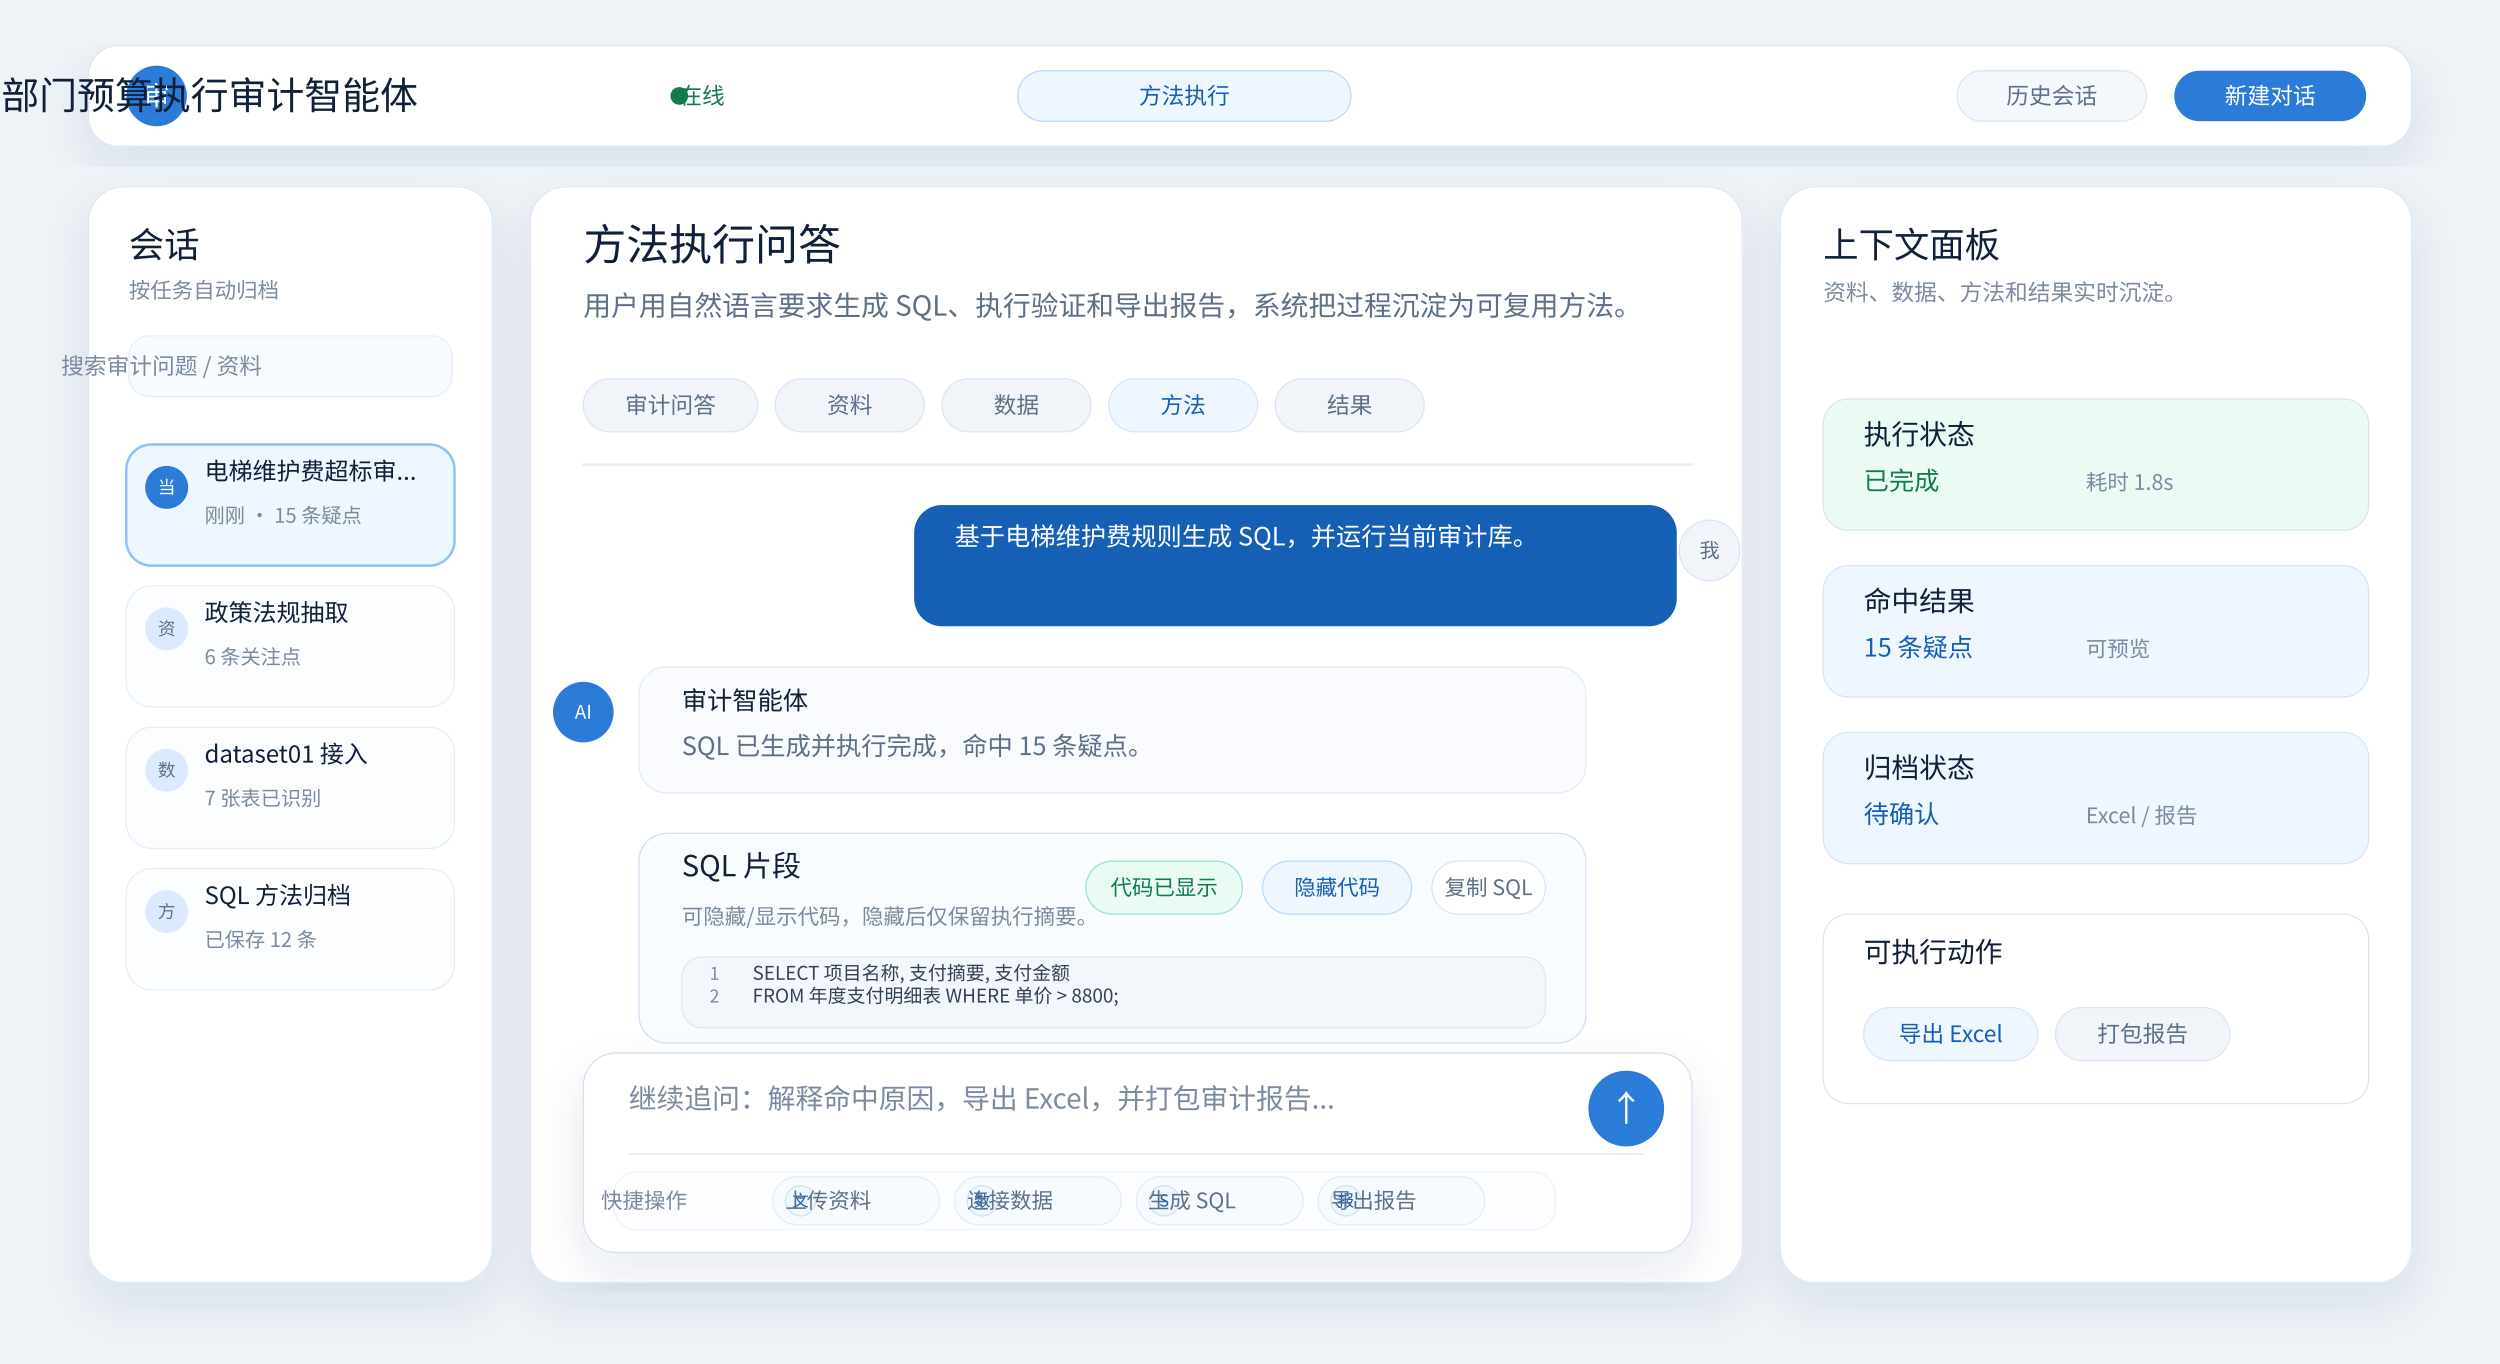
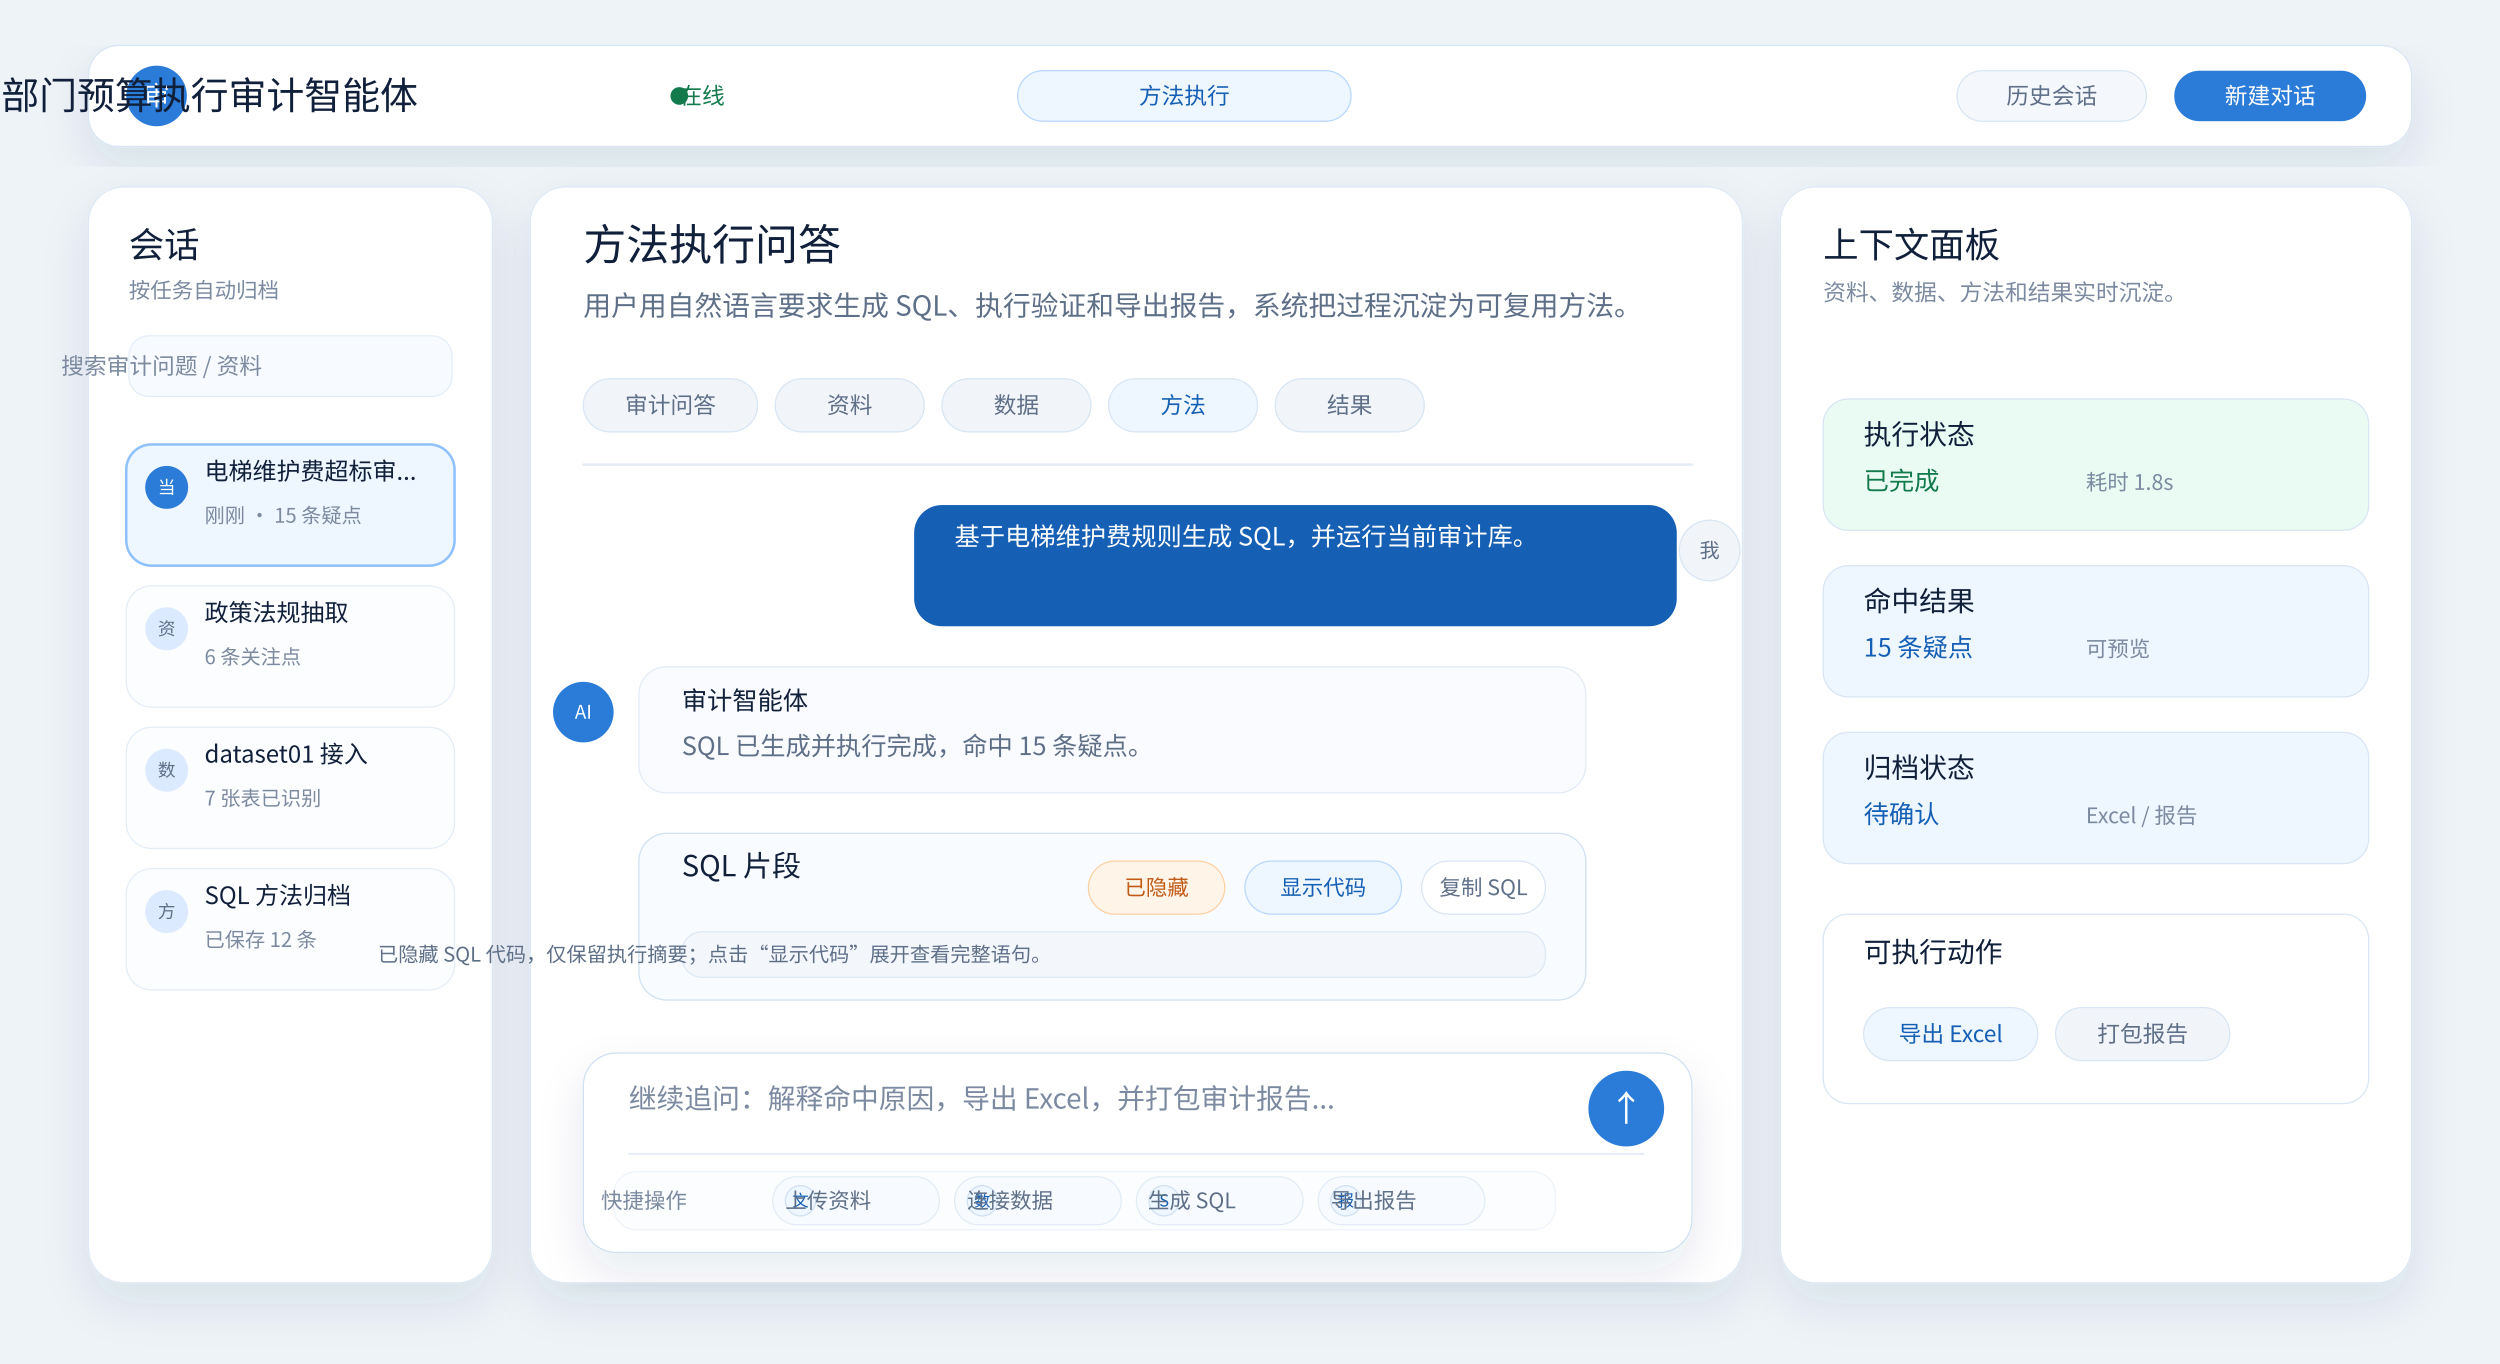
<svg xmlns="http://www.w3.org/2000/svg" width="1980" height="1080" viewBox="0 0 1980 1080" fill="none">
  <defs>
    <filter id="shadow" x="-20%" y="-20%" width="140%" height="140%">
      <feDropShadow dx="0" dy="16" stdDeviation="18" flood-color="#15345b" flood-opacity="0.10" />
    </filter>
  </defs>
  <rect width="1980" height="1080" fill="#eef3f8" />
  <rect x="70" y="36" width="1840" height="80" rx="24" fill="#ffffff" stroke="#d8e5f4" stroke-width="1" filter="url(#shadow)" />
  <circle cx="124" cy="76" r="24" fill="#2b7bd8" />
  <text x="124" y="76" fill="#ffffff" font-size="21" font-family="WenQuanYi Micro Hei, Noto Sans CJK SC, Microsoft YaHei, Arial, sans-serif" text-anchor="middle" dominant-baseline="middle">审</text>
  <text x="166" y="76" fill="#10203b" font-size="30" font-family="WenQuanYi Micro Hei, Noto Sans CJK SC, Microsoft YaHei, Arial, sans-serif" text-anchor="middle" dominant-baseline="middle">部门预算执行审计智能体</text>
  <circle cx="538" cy="76" r="7" fill="#137a4c" />
  <text x="556" y="76" fill="#137a4c" font-size="18" font-family="WenQuanYi Micro Hei, Noto Sans CJK SC, Microsoft YaHei, Arial, sans-serif" text-anchor="middle" dominant-baseline="middle">在线</text>
  <rect x="806" y="56" width="264" height="40" rx="20" fill="#eef6ff" stroke="#b9d8ff" stroke-width="1" />
  <text x="938" y="76" fill="#155fb4" font-size="18" font-family="WenQuanYi Micro Hei, Noto Sans CJK SC, Microsoft YaHei, Arial, sans-serif" text-anchor="middle" dominant-baseline="middle">方法执行</text>
  <rect x="1550" y="56" width="150" height="40" rx="20" fill="#f4f7fb" stroke="#d8e5f4" stroke-width="1" />
  <text x="1625" y="76" fill="#5e6f88" font-size="18" font-family="WenQuanYi Micro Hei, Noto Sans CJK SC, Microsoft YaHei, Arial, sans-serif" text-anchor="middle" dominant-baseline="middle">历史会话</text>
  <rect x="1722" y="56" width="152" height="40" rx="20" fill="#2b7bd8" />
  <text x="1798" y="76" fill="#ffffff" font-size="18" font-family="WenQuanYi Micro Hei, Noto Sans CJK SC, Microsoft YaHei, Arial, sans-serif" text-anchor="middle" dominant-baseline="middle">新建对话</text>
  <rect x="70" y="148" width="320" height="868" rx="28" fill="#ffffff" stroke="#dce8f5" stroke-width="1" filter="url(#shadow)" />
  <rect x="420" y="148" width="960" height="868" rx="28" fill="#ffffff" stroke="#dce8f5" stroke-width="1" filter="url(#shadow)" />
  <rect x="1410" y="148" width="500" height="868" rx="28" fill="#ffffff" stroke="#dce8f5" stroke-width="1" filter="url(#shadow)" />
  <text x="102" y="204" fill="#10203b" font-size="28" font-family="WenQuanYi Micro Hei, Noto Sans CJK SC, Microsoft YaHei, Arial, sans-serif" text-anchor="start" dominant-baseline="auto">会话</text>
  <text x="102" y="236" fill="#7b8aa0" font-size="17" font-family="WenQuanYi Micro Hei, Noto Sans CJK SC, Microsoft YaHei, Arial, sans-serif" text-anchor="start" dominant-baseline="auto">按任务自动归档</text>
  <rect x="102" y="266" width="256" height="48" rx="16" fill="#f7fbff" stroke="#e4edf7" stroke-width="1" />
  <text x="128" y="290" fill="#7b8aa0" font-size="18" font-family="WenQuanYi Micro Hei, Noto Sans CJK SC, Microsoft YaHei, Arial, sans-serif" text-anchor="middle" dominant-baseline="middle">搜索审计问题 / 资料</text>
  <rect x="100" y="352" width="260" height="96" rx="20" fill="#eef6ff" stroke="#8fc1ff" stroke-width="2" />
  <circle cx="132" cy="386" r="17" fill="#2b7bd8" />
  <text x="132" y="386" fill="#ffffff" font-size="14" font-family="WenQuanYi Micro Hei, Noto Sans CJK SC, Microsoft YaHei, Arial, sans-serif" text-anchor="middle" dominant-baseline="middle">当</text>
  <text x="162" y="380" fill="#10203b" font-size="19" font-family="WenQuanYi Micro Hei, Noto Sans CJK SC, Microsoft YaHei, Arial, sans-serif" text-anchor="start" dominant-baseline="auto">电梯维护费超标审...</text>
  <text x="162" y="414" fill="#7b8aa0" font-size="16" font-family="WenQuanYi Micro Hei, Noto Sans CJK SC, Microsoft YaHei, Arial, sans-serif" text-anchor="start" dominant-baseline="auto">刚刚 · 15 条疑点</text>
  <rect x="100" y="464" width="260" height="96" rx="20" fill="#fbfdff" stroke="#e4edf7" stroke-width="1" />
  <circle cx="132" cy="498" r="17" fill="#dbeafe" />
  <text x="132" y="498" fill="#5e6f88" font-size="14" font-family="WenQuanYi Micro Hei, Noto Sans CJK SC, Microsoft YaHei, Arial, sans-serif" text-anchor="middle" dominant-baseline="middle">资</text>
  <text x="162" y="492" fill="#10203b" font-size="19" font-family="WenQuanYi Micro Hei, Noto Sans CJK SC, Microsoft YaHei, Arial, sans-serif" text-anchor="start" dominant-baseline="auto">政策法规抽取</text>
  <text x="162" y="526" fill="#7b8aa0" font-size="16" font-family="WenQuanYi Micro Hei, Noto Sans CJK SC, Microsoft YaHei, Arial, sans-serif" text-anchor="start" dominant-baseline="auto">6 条关注点</text>
  <rect x="100" y="576" width="260" height="96" rx="20" fill="#fbfdff" stroke="#e4edf7" stroke-width="1" />
  <circle cx="132" cy="610" r="17" fill="#dbeafe" />
  <text x="132" y="610" fill="#5e6f88" font-size="14" font-family="WenQuanYi Micro Hei, Noto Sans CJK SC, Microsoft YaHei, Arial, sans-serif" text-anchor="middle" dominant-baseline="middle">数</text>
  <text x="162" y="604" fill="#10203b" font-size="19" font-family="WenQuanYi Micro Hei, Noto Sans CJK SC, Microsoft YaHei, Arial, sans-serif" text-anchor="start" dominant-baseline="auto">dataset01 接入</text>
  <text x="162" y="638" fill="#7b8aa0" font-size="16" font-family="WenQuanYi Micro Hei, Noto Sans CJK SC, Microsoft YaHei, Arial, sans-serif" text-anchor="start" dominant-baseline="auto">7 张表已识别</text>
  <rect x="100" y="688" width="260" height="96" rx="20" fill="#fbfdff" stroke="#e4edf7" stroke-width="1" />
  <circle cx="132" cy="722" r="17" fill="#dbeafe" />
  <text x="132" y="722" fill="#5e6f88" font-size="14" font-family="WenQuanYi Micro Hei, Noto Sans CJK SC, Microsoft YaHei, Arial, sans-serif" text-anchor="middle" dominant-baseline="middle">方</text>
  <text x="162" y="716" fill="#10203b" font-size="19" font-family="WenQuanYi Micro Hei, Noto Sans CJK SC, Microsoft YaHei, Arial, sans-serif" text-anchor="start" dominant-baseline="auto">SQL 方法归档</text>
  <text x="162" y="750" fill="#7b8aa0" font-size="16" font-family="WenQuanYi Micro Hei, Noto Sans CJK SC, Microsoft YaHei, Arial, sans-serif" text-anchor="start" dominant-baseline="auto">已保存 12 条</text>
  <text x="462" y="206" fill="#10203b" font-size="34" font-family="WenQuanYi Micro Hei, Noto Sans CJK SC, Microsoft YaHei, Arial, sans-serif" text-anchor="start" dominant-baseline="auto">方法执行问答</text>
  <text x="462" y="250" fill="#5e6f88" font-size="22" font-family="WenQuanYi Micro Hei, Noto Sans CJK SC, Microsoft YaHei, Arial, sans-serif" text-anchor="start" dominant-baseline="auto">用户用自然语言要求生成 SQL、执行验证和导出报告，系统把过程沉淀为可复用方法。</text>
  <rect x="462" y="300" width="138" height="42" rx="21" fill="#f1f5f9" stroke="#d8e5f4" stroke-width="1" />
  <text x="531" y="321" fill="#5e6f88" font-size="18" font-family="WenQuanYi Micro Hei, Noto Sans CJK SC, Microsoft YaHei, Arial, sans-serif" text-anchor="middle" dominant-baseline="middle">审计问答</text>
  <rect x="614" y="300" width="118" height="42" rx="21" fill="#f1f5f9" stroke="#d8e5f4" stroke-width="1" />
  <text x="673" y="321" fill="#5e6f88" font-size="18" font-family="WenQuanYi Micro Hei, Noto Sans CJK SC, Microsoft YaHei, Arial, sans-serif" text-anchor="middle" dominant-baseline="middle">资料</text>
  <rect x="746" y="300" width="118" height="42" rx="21" fill="#f1f5f9" stroke="#d8e5f4" stroke-width="1" />
  <text x="805" y="321" fill="#5e6f88" font-size="18" font-family="WenQuanYi Micro Hei, Noto Sans CJK SC, Microsoft YaHei, Arial, sans-serif" text-anchor="middle" dominant-baseline="middle">数据</text>
  <rect x="878" y="300" width="118" height="42" rx="21" fill="#eef6ff" stroke="#d8e5f4" stroke-width="1" />
  <text x="937" y="321" fill="#155fb4" font-size="18" font-family="WenQuanYi Micro Hei, Noto Sans CJK SC, Microsoft YaHei, Arial, sans-serif" text-anchor="middle" dominant-baseline="middle">方法</text>
  <rect x="1010" y="300" width="118" height="42" rx="21" fill="#f1f5f9" stroke="#d8e5f4" stroke-width="1" />
  <text x="1069" y="321" fill="#5e6f88" font-size="18" font-family="WenQuanYi Micro Hei, Noto Sans CJK SC, Microsoft YaHei, Arial, sans-serif" text-anchor="middle" dominant-baseline="middle">结果</text>
  <line x1="462" y1="368" x2="1340" y2="368" stroke="#e5edf7" stroke-width="2" stroke-linecap="round" />
  <text x="1444" y="204" fill="#10203b" font-size="28" font-family="WenQuanYi Micro Hei, Noto Sans CJK SC, Microsoft YaHei, Arial, sans-serif" text-anchor="start" dominant-baseline="auto">上下文面板</text>
  <text x="1444" y="238" fill="#7b8aa0" font-size="18" font-family="WenQuanYi Micro Hei, Noto Sans CJK SC, Microsoft YaHei, Arial, sans-serif" text-anchor="start" dominant-baseline="auto">资料、数据、方法和结果实时沉淀。</text>
  <rect x="724" y="400" width="604" height="96" rx="22" fill="#155fb4" />
  <text x="756" y="432" fill="#ffffff" font-size="20" font-family="WenQuanYi Micro Hei, Noto Sans CJK SC, Microsoft YaHei, Arial, sans-serif" text-anchor="start" dominant-baseline="auto">基于电梯维护费规则生成 SQL，并运行当前审计库。</text>
  <circle cx="1354" cy="436" r="24" fill="#f1f5f9" stroke="#d8e5f4" stroke-width="1" />
  <text x="1354" y="436" fill="#5e6f88" font-size="16" font-family="WenQuanYi Micro Hei, Noto Sans CJK SC, Microsoft YaHei, Arial, sans-serif" text-anchor="middle" dominant-baseline="middle">我</text>
  <circle cx="462" cy="564" r="24" fill="#2b7bd8" />
  <text x="462" y="564" fill="#ffffff" font-size="15" font-family="WenQuanYi Micro Hei, Noto Sans CJK SC, Microsoft YaHei, Arial, sans-serif" text-anchor="middle" dominant-baseline="middle">AI</text>
  <rect x="506" y="528" width="750" height="100" rx="22" fill="#f9fbfe" stroke="#e2ebf5" stroke-width="1" />
  <text x="540" y="562" fill="#10203b" font-size="20" font-family="WenQuanYi Micro Hei, Noto Sans CJK SC, Microsoft YaHei, Arial, sans-serif" text-anchor="start" dominant-baseline="auto">审计智能体</text>
  <text x="540" y="598" fill="#5e6f88" font-size="20" font-family="WenQuanYi Micro Hei, Noto Sans CJK SC, Microsoft YaHei, Arial, sans-serif" text-anchor="start" dominant-baseline="auto">SQL 已生成并执行完成，命中 15 条疑点。</text>
-   <rect x="506" y="660" width="750" height="166" rx="22" fill="#f8fbff" stroke="#cfe0f2" stroke-width="1" />
+   <rect x="506" y="660" width="750" height="132" rx="22" fill="#f8fbff" stroke="#cfe0f2" stroke-width="1" />
  <text x="540" y="694" fill="#10203b" font-size="23" font-family="WenQuanYi Micro Hei, Noto Sans CJK SC, Microsoft YaHei, Arial, sans-serif" text-anchor="start" dominant-baseline="auto">SQL 片段</text>
-   <rect x="860" y="682" width="124" height="42" rx="21" fill="#e9fbf2" stroke="#9ce3bf" stroke-width="1" />
-   <text x="922" y="703" fill="#137a4c" font-size="17" font-family="WenQuanYi Micro Hei, Noto Sans CJK SC, Microsoft YaHei, Arial, sans-serif" text-anchor="middle" dominant-baseline="middle">代码已显示</text>
-   <rect x="1000" y="682" width="118" height="42" rx="21" fill="#eef6ff" stroke="#b9d8ff" stroke-width="1" />
-   <text x="1059" y="703" fill="#155fb4" font-size="17" font-family="WenQuanYi Micro Hei, Noto Sans CJK SC, Microsoft YaHei, Arial, sans-serif" text-anchor="middle" dominant-baseline="middle">隐藏代码</text>
-   <rect x="1134" y="682" width="90" height="42" rx="21" fill="#ffffff" stroke="#d8e5f4" stroke-width="1" />
-   <text x="1179" y="703" fill="#5e6f88" font-size="17" font-family="WenQuanYi Micro Hei, Noto Sans CJK SC, Microsoft YaHei, Arial, sans-serif" text-anchor="middle" dominant-baseline="middle">复制 SQL</text>
-   <text x="540" y="732" fill="#7b8aa0" font-size="17" font-family="WenQuanYi Micro Hei, Noto Sans CJK SC, Microsoft YaHei, Arial, sans-serif" text-anchor="start" dominant-baseline="auto">可隐藏/显示代码，隐藏后仅保留执行摘要。</text>
-   <rect x="540" y="758" width="684" height="56" rx="16" fill="#f3f7fb" stroke="#dce8f5" stroke-width="1" />
-   <text x="562" y="776" fill="#7b8aa0" font-size="14" font-family="WenQuanYi Micro Hei, Noto Sans CJK SC, Microsoft YaHei, Arial, sans-serif" text-anchor="start" dominant-baseline="auto">1</text>
-   <text x="596" y="776" fill="#334155" font-size="15" font-family="WenQuanYi Micro Hei, Noto Sans CJK SC, Microsoft YaHei, Arial, sans-serif" text-anchor="start" dominant-baseline="auto">SELECT 项目名称, 支付摘要, 支付金额</text>
-   <text x="562" y="794" fill="#7b8aa0" font-size="14" font-family="WenQuanYi Micro Hei, Noto Sans CJK SC, Microsoft YaHei, Arial, sans-serif" text-anchor="start" dominant-baseline="auto">2</text>
-   <text x="596" y="794" fill="#334155" font-size="15" font-family="WenQuanYi Micro Hei, Noto Sans CJK SC, Microsoft YaHei, Arial, sans-serif" text-anchor="start" dominant-baseline="auto">FROM 年度支付明细表 WHERE 单价 &gt; 8800;</text>
+   <rect x="862" y="682" width="108" height="42" rx="21" fill="#fff4e8" stroke="#ffd0a3" stroke-width="1" />
+   <text x="916" y="703" fill="#c15b18" font-size="17" font-family="WenQuanYi Micro Hei, Noto Sans CJK SC, Microsoft YaHei, Arial, sans-serif" text-anchor="middle" dominant-baseline="middle">已隐藏</text>
+   <rect x="986" y="682" width="124" height="42" rx="21" fill="#eef6ff" stroke="#b9d8ff" stroke-width="1" />
+   <text x="1048" y="703" fill="#155fb4" font-size="17" font-family="WenQuanYi Micro Hei, Noto Sans CJK SC, Microsoft YaHei, Arial, sans-serif" text-anchor="middle" dominant-baseline="middle">显示代码</text>
+   <rect x="1126" y="682" width="98" height="42" rx="21" fill="#ffffff" stroke="#d8e5f4" stroke-width="1" />
+   <text x="1175" y="703" fill="#5e6f88" font-size="17" font-family="WenQuanYi Micro Hei, Noto Sans CJK SC, Microsoft YaHei, Arial, sans-serif" text-anchor="middle" dominant-baseline="middle">复制 SQL</text>
+   <rect x="540" y="738" width="684" height="36" rx="16" fill="#f3f7fb" stroke="#dce8f5" stroke-width="1" />
+   <text x="566" y="756" fill="#5e6f88" font-size="16" font-family="WenQuanYi Micro Hei, Noto Sans CJK SC, Microsoft YaHei, Arial, sans-serif" text-anchor="middle" dominant-baseline="middle">已隐藏 SQL 代码，仅保留执行摘要；点击“显示代码”展开查看完整语句。</text>
  <rect x="462" y="834" width="878" height="158" rx="26" fill="#ffffff" stroke="#cfe0f2" stroke-width="1" filter="url(#shadow)" />
  <text x="498" y="878" fill="#7b8aa0" font-size="22" font-family="WenQuanYi Micro Hei, Noto Sans CJK SC, Microsoft YaHei, Arial, sans-serif" text-anchor="start" dominant-baseline="auto">继续追问：解释命中原因，导出 Excel，并打包审计报告...</text>
  <circle cx="1288" cy="878" r="30" fill="#2b7bd8" />
  <text x="1288" y="878" fill="#ffffff" font-size="28" font-family="WenQuanYi Micro Hei, Noto Sans CJK SC, Microsoft YaHei, Arial, sans-serif" text-anchor="middle" dominant-baseline="middle">↑</text>
  <line x1="498" y1="914" x2="1302" y2="914" stroke="#d8e5f4" stroke-width="1" stroke-linecap="round" />
  <rect x="486" y="928" width="746" height="46" rx="18" fill="#fbfdff" stroke="#edf3f9" stroke-width="1" />
  <text x="510" y="951" fill="#7b8aa0" font-size="17" font-family="WenQuanYi Micro Hei, Noto Sans CJK SC, Microsoft YaHei, Arial, sans-serif" text-anchor="middle" dominant-baseline="middle">快捷操作</text>
  <rect x="612" y="932" width="132" height="38" rx="19" fill="#f7fbff" stroke="#e1ebf5" stroke-width="1" />
  <circle cx="634" cy="951" r="12" fill="#eef6ff" stroke="#cfe0f2" stroke-width="1" />
  <text x="634" y="951" fill="#155fb4" font-size="13" font-family="WenQuanYi Micro Hei, Noto Sans CJK SC, Microsoft YaHei, Arial, sans-serif" text-anchor="middle" dominant-baseline="middle">文</text>
  <text x="656" y="951" fill="#5e6f88" font-size="17" font-family="WenQuanYi Micro Hei, Noto Sans CJK SC, Microsoft YaHei, Arial, sans-serif" text-anchor="middle" dominant-baseline="middle">上传资料</text>
  <rect x="756" y="932" width="132" height="38" rx="19" fill="#f7fbff" stroke="#e1ebf5" stroke-width="1" />
  <circle cx="778" cy="951" r="12" fill="#eef6ff" stroke="#cfe0f2" stroke-width="1" />
  <text x="778" y="951" fill="#155fb4" font-size="13" font-family="WenQuanYi Micro Hei, Noto Sans CJK SC, Microsoft YaHei, Arial, sans-serif" text-anchor="middle" dominant-baseline="middle">数</text>
  <text x="800" y="951" fill="#5e6f88" font-size="17" font-family="WenQuanYi Micro Hei, Noto Sans CJK SC, Microsoft YaHei, Arial, sans-serif" text-anchor="middle" dominant-baseline="middle">连接数据</text>
  <rect x="900" y="932" width="132" height="38" rx="19" fill="#f7fbff" stroke="#e1ebf5" stroke-width="1" />
  <circle cx="922" cy="951" r="12" fill="#eef6ff" stroke="#cfe0f2" stroke-width="1" />
  <text x="922" y="951" fill="#155fb4" font-size="13" font-family="WenQuanYi Micro Hei, Noto Sans CJK SC, Microsoft YaHei, Arial, sans-serif" text-anchor="middle" dominant-baseline="middle">S</text>
  <text x="944" y="951" fill="#5e6f88" font-size="17" font-family="WenQuanYi Micro Hei, Noto Sans CJK SC, Microsoft YaHei, Arial, sans-serif" text-anchor="middle" dominant-baseline="middle">生成 SQL</text>
  <rect x="1044" y="932" width="132" height="38" rx="19" fill="#f7fbff" stroke="#e1ebf5" stroke-width="1" />
  <circle cx="1066" cy="951" r="12" fill="#eef6ff" stroke="#cfe0f2" stroke-width="1" />
  <text x="1066" y="951" fill="#155fb4" font-size="13" font-family="WenQuanYi Micro Hei, Noto Sans CJK SC, Microsoft YaHei, Arial, sans-serif" text-anchor="middle" dominant-baseline="middle">报</text>
  <text x="1088" y="951" fill="#5e6f88" font-size="17" font-family="WenQuanYi Micro Hei, Noto Sans CJK SC, Microsoft YaHei, Arial, sans-serif" text-anchor="middle" dominant-baseline="middle">导出报告</text>
  <rect x="1444" y="316" width="432" height="104" rx="20" fill="#e9fbf2" stroke="#d8e5f4" stroke-width="1" />
  <text x="1476" y="352" fill="#10203b" font-size="22" font-family="WenQuanYi Micro Hei, Noto Sans CJK SC, Microsoft YaHei, Arial, sans-serif" text-anchor="start" dominant-baseline="auto">执行状态</text>
  <text x="1476" y="388" fill="#137a4c" font-size="20" font-family="WenQuanYi Micro Hei, Noto Sans CJK SC, Microsoft YaHei, Arial, sans-serif" text-anchor="start" dominant-baseline="auto">已完成</text>
  <text x="1652" y="388" fill="#7b8aa0" font-size="17" font-family="WenQuanYi Micro Hei, Noto Sans CJK SC, Microsoft YaHei, Arial, sans-serif" text-anchor="start" dominant-baseline="auto">耗时 1.8s</text>
  <rect x="1444" y="448" width="432" height="104" rx="20" fill="#eef6ff" stroke="#d8e5f4" stroke-width="1" />
  <text x="1476" y="484" fill="#10203b" font-size="22" font-family="WenQuanYi Micro Hei, Noto Sans CJK SC, Microsoft YaHei, Arial, sans-serif" text-anchor="start" dominant-baseline="auto">命中结果</text>
  <text x="1476" y="520" fill="#155fb4" font-size="20" font-family="WenQuanYi Micro Hei, Noto Sans CJK SC, Microsoft YaHei, Arial, sans-serif" text-anchor="start" dominant-baseline="auto">15 条疑点</text>
  <text x="1652" y="520" fill="#7b8aa0" font-size="17" font-family="WenQuanYi Micro Hei, Noto Sans CJK SC, Microsoft YaHei, Arial, sans-serif" text-anchor="start" dominant-baseline="auto">可预览</text>
  <rect x="1444" y="580" width="432" height="104" rx="20" fill="#eef6ff" stroke="#d8e5f4" stroke-width="1" />
  <text x="1476" y="616" fill="#10203b" font-size="22" font-family="WenQuanYi Micro Hei, Noto Sans CJK SC, Microsoft YaHei, Arial, sans-serif" text-anchor="start" dominant-baseline="auto">归档状态</text>
  <text x="1476" y="652" fill="#155fb4" font-size="20" font-family="WenQuanYi Micro Hei, Noto Sans CJK SC, Microsoft YaHei, Arial, sans-serif" text-anchor="start" dominant-baseline="auto">待确认</text>
  <text x="1652" y="652" fill="#7b8aa0" font-size="17" font-family="WenQuanYi Micro Hei, Noto Sans CJK SC, Microsoft YaHei, Arial, sans-serif" text-anchor="start" dominant-baseline="auto">Excel / 报告</text>
  <rect x="1444" y="724" width="432" height="150" rx="20" fill="#ffffff" stroke="#d8e5f4" stroke-width="1" />
  <text x="1476" y="762" fill="#10203b" font-size="22" font-family="WenQuanYi Micro Hei, Noto Sans CJK SC, Microsoft YaHei, Arial, sans-serif" text-anchor="start" dominant-baseline="auto">可执行动作</text>
  <rect x="1476" y="798" width="138" height="42" rx="21" fill="#eef6ff" stroke="#d8e5f4" stroke-width="1" />
  <text x="1545" y="819" fill="#155fb4" font-size="18" font-family="WenQuanYi Micro Hei, Noto Sans CJK SC, Microsoft YaHei, Arial, sans-serif" text-anchor="middle" dominant-baseline="middle">导出 Excel</text>
  <rect x="1628" y="798" width="138" height="42" rx="21" fill="#f1f5f9" stroke="#d8e5f4" stroke-width="1" />
  <text x="1697" y="819" fill="#5e6f88" font-size="18" font-family="WenQuanYi Micro Hei, Noto Sans CJK SC, Microsoft YaHei, Arial, sans-serif" text-anchor="middle" dominant-baseline="middle">打包报告</text>
</svg>
